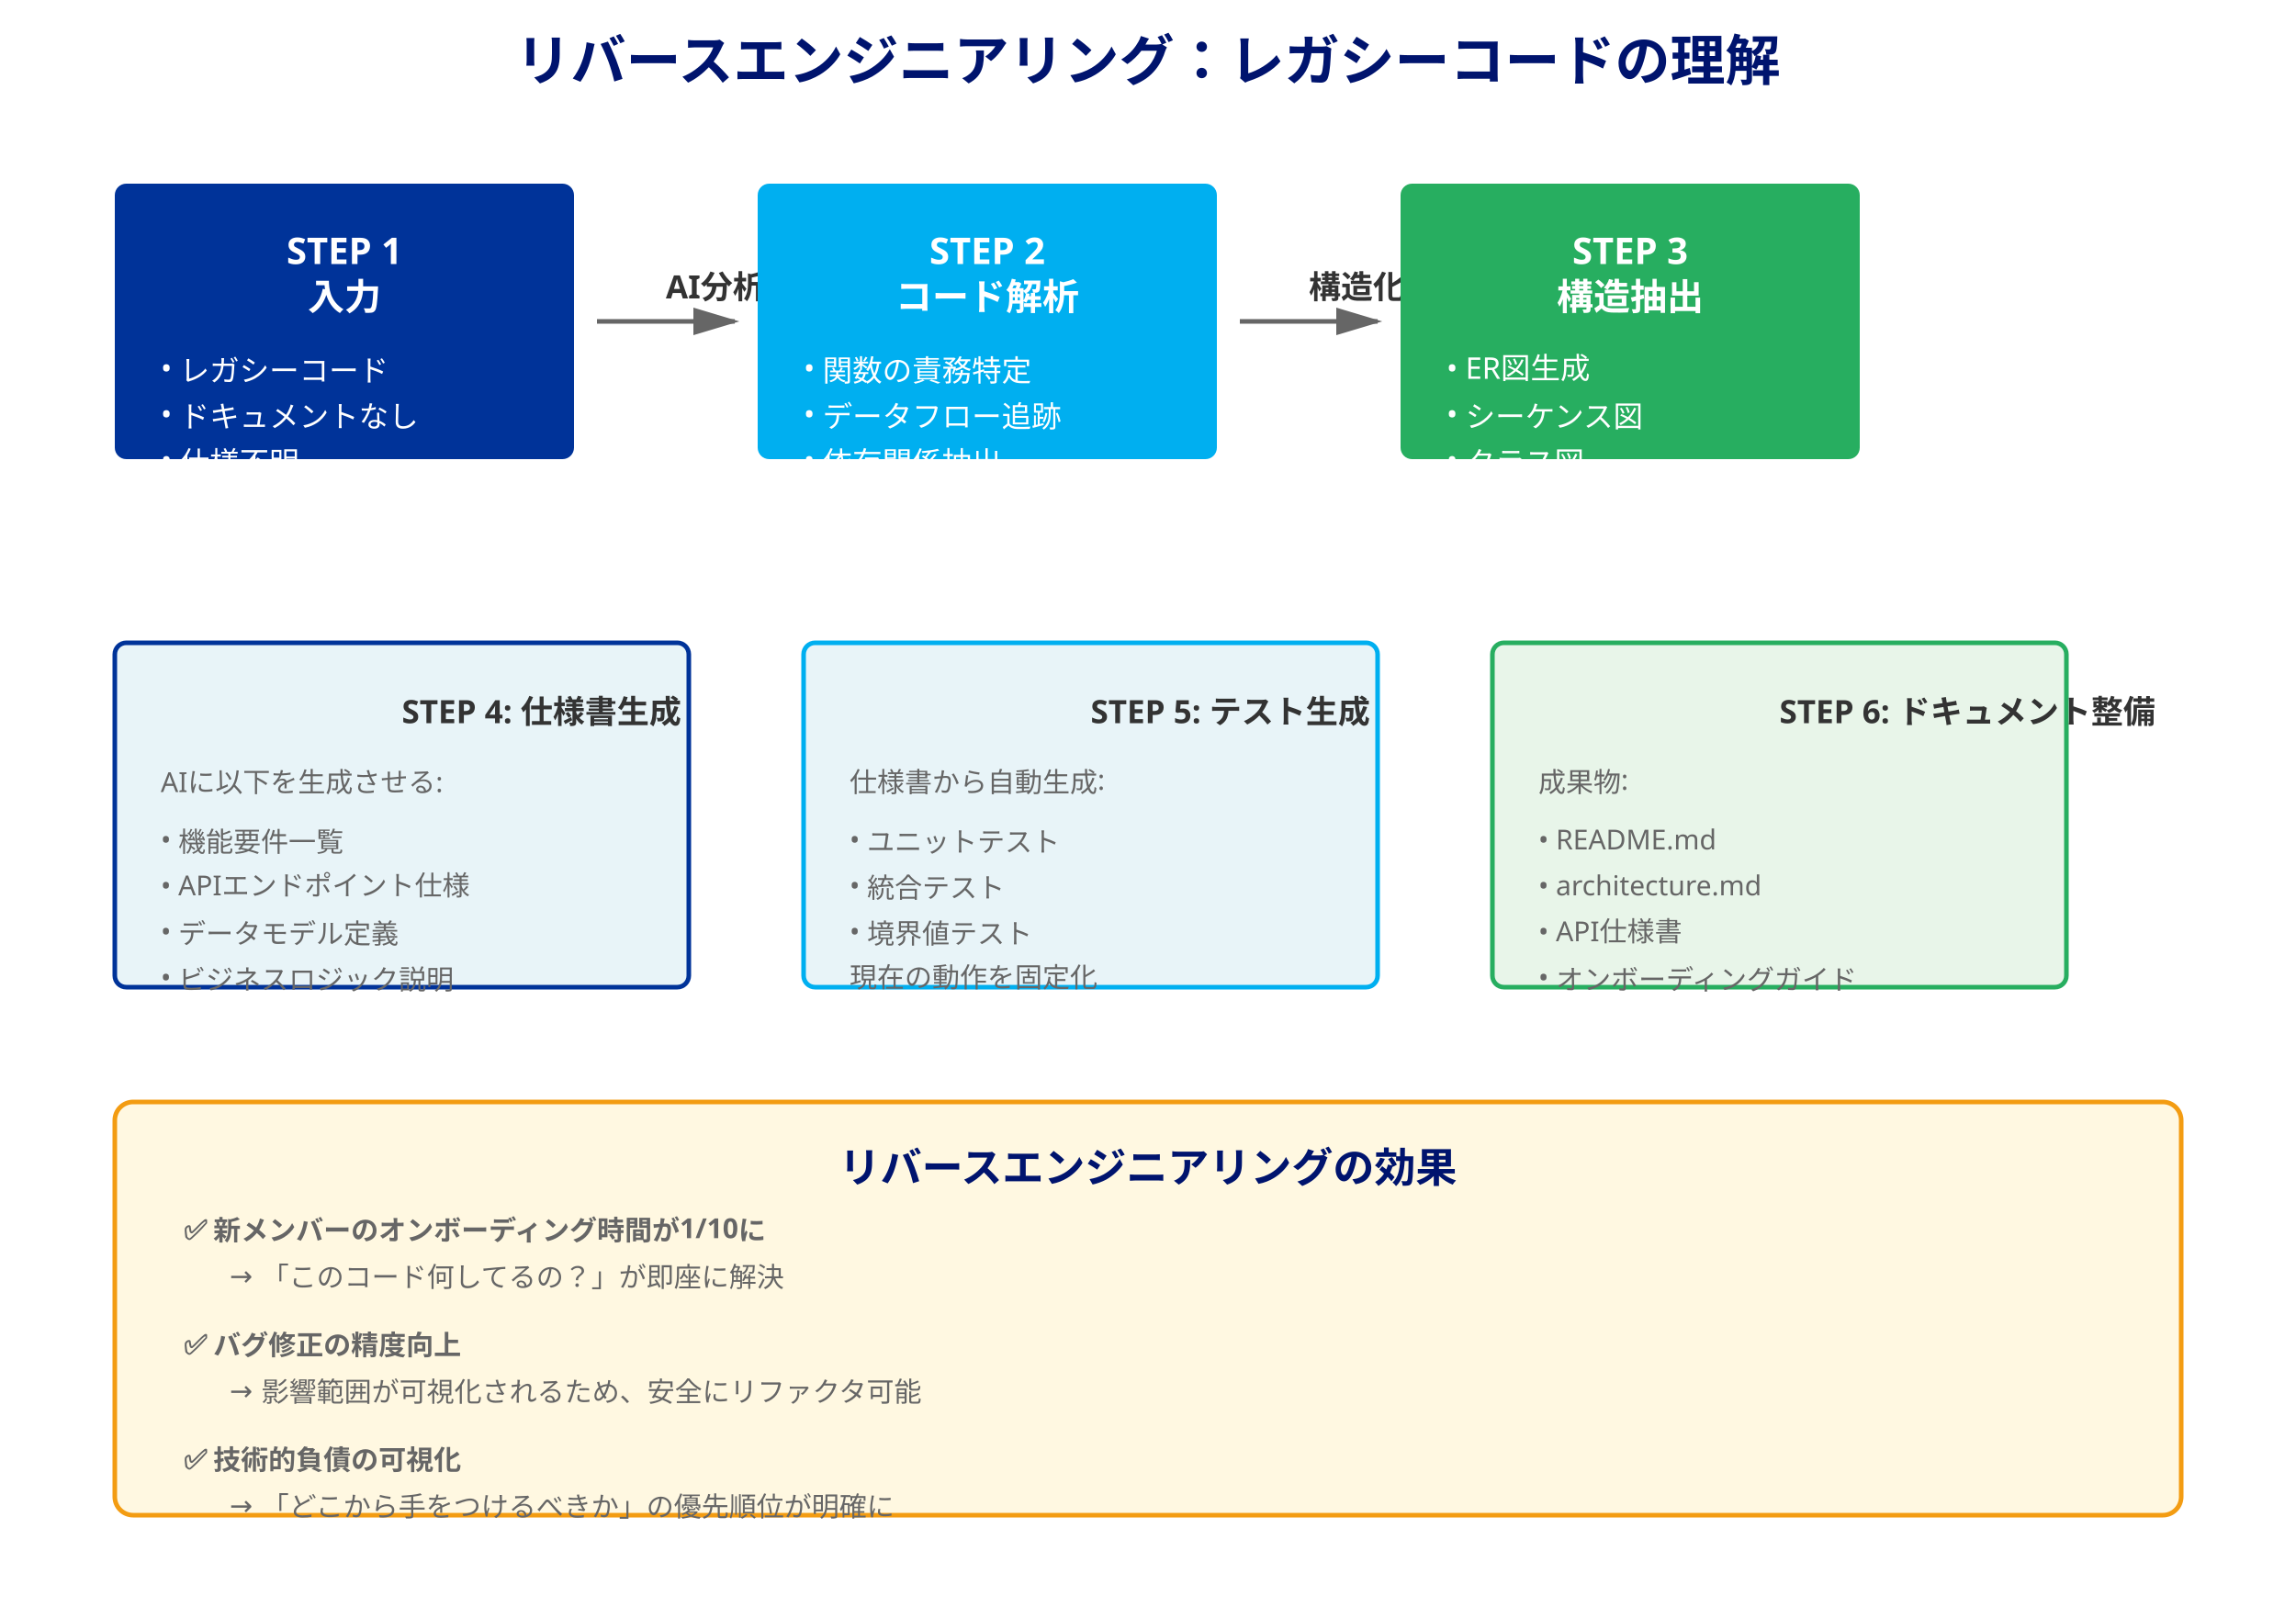
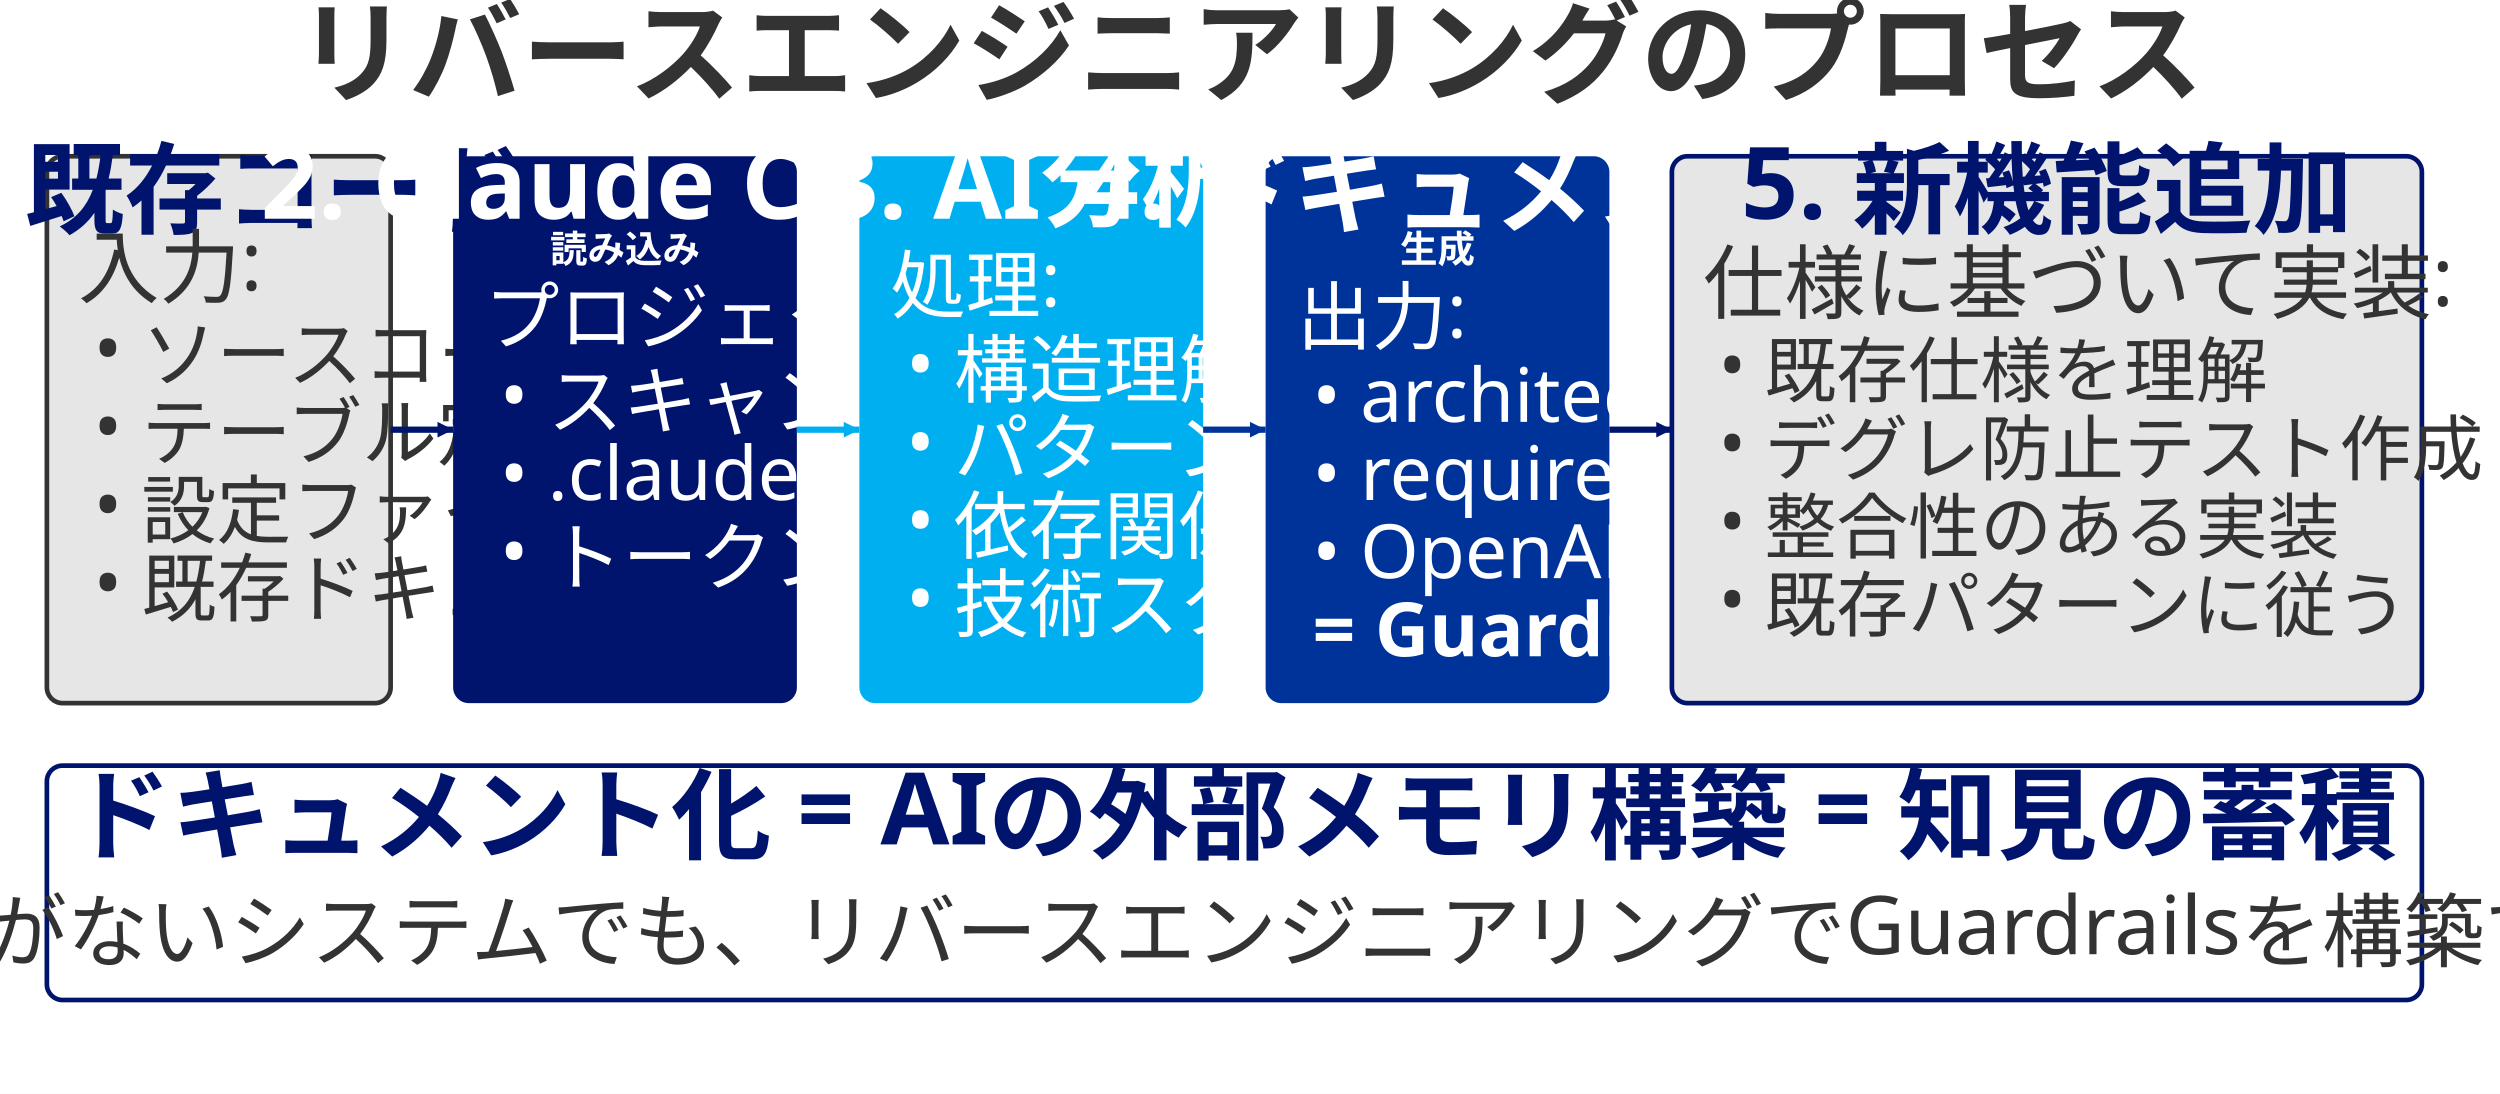
- <svg xmlns="http://www.w3.org/2000/svg" viewBox="0 0 1000 700">
+ <svg xmlns="http://www.w3.org/2000/svg" viewBox="0 0 1600 700">
  <defs>
    <style>
-       .title { font-family: 'Noto Sans JP', sans-serif; font-size: 24px; font-weight: bold; fill: #00146E; text-anchor: middle; }
-       .box-title { font-family: 'Noto Sans JP', sans-serif; font-size: 16px; font-weight: bold; fill: white; text-anchor: middle; }
-       .box-text { font-family: 'Noto Sans JP', sans-serif; font-size: 13px; fill: white; }
-       .label { font-family: 'Noto Sans JP', sans-serif; font-size: 14px; fill: #333; font-weight: bold; }
-       .desc { font-family: 'Noto Sans JP', sans-serif; font-size: 12px; fill: #666; }
-       .box-blue { fill: #003399; }
-       .box-cyan { fill: #00AFF0; }
-       .box-green { fill: #27AE60; }
+       .title { font-family: 'Noto Sans JP', sans-serif; font-size: 72px; font-weight: bold; fill: #333333; }
+       .step-title { font-family: 'Noto Sans JP', sans-serif; font-size: 64px; font-weight: bold; fill: white; }
+       .step-subtitle { font-family: 'Noto Sans JP', sans-serif; font-size: 24px; font-weight: bold; fill: white; }
+       .step-text { font-family: 'Noto Sans JP', sans-serif; font-size: 48px; fill: white; }
+       .note-text { font-family: 'Noto Sans JP', sans-serif; font-size: 44px; fill: #333333; }
+       .label { font-family: 'Noto Sans JP', sans-serif; font-size: 52px; fill: #333333; }
    </style>
  </defs>
-   <rect width="1000" height="700" fill="#FFFFFF" />
-   <text x="500" y="35" class="title">リバースエンジニアリング：レガシーコードの理解</text>
-   <rect x="50" y="80" width="200" height="120" rx="5" class="box-blue" />
-   <text x="150" y="115" class="box-title">STEP 1</text>
-   <text x="150" y="135" class="box-title">入力</text>
-   <text x="70" y="165" class="box-text">• レガシーコード</text>
-   <text x="70" y="185" class="box-text">• ドキュメントなし</text>
-   <text x="70" y="205" class="box-text">• 仕様不明</text>
-   <defs>
-     <marker id="arrow" markerWidth="10" markerHeight="10" refX="9" refY="3" orient="auto">
-       <polygon points="0 0, 10 3, 0 6" fill="#666" />
-     </marker>
-   </defs>
-   <path d="M 260 140 L 320 140" stroke="#666" stroke-width="2" marker-end="url(#arrow)" />
-   <text x="290" y="130" class="label">AI分析</text>
-   <rect x="330" y="80" width="200" height="120" rx="5" class="box-cyan" />
-   <text x="430" y="115" class="box-title">STEP 2</text>
-   <text x="430" y="135" class="box-title">コード解析</text>
-   <text x="350" y="165" class="box-text">• 関数の責務特定</text>
-   <text x="350" y="185" class="box-text">• データフロー追跡</text>
-   <text x="350" y="205" class="box-text">• 依存関係抽出</text>
-   <path d="M 540 140 L 600 140" stroke="#666" stroke-width="2" marker-end="url(#arrow)" />
-   <text x="570" y="130" class="label">構造化</text>
-   <rect x="610" y="80" width="200" height="120" rx="5" class="box-green" />
-   <text x="710" y="115" class="box-title">STEP 3</text>
-   <text x="710" y="135" class="box-title">構造抽出</text>
-   <text x="630" y="165" class="box-text">• ER図生成</text>
-   <text x="630" y="185" class="box-text">• シーケンス図</text>
-   <text x="630" y="205" class="box-text">• クラス図</text>
-   <rect x="50" y="280" width="250" height="150" rx="5" fill="#E8F4F8" stroke="#003399" stroke-width="2" />
-   <text x="175" y="315" class="label" fill="#00146E">STEP 4: 仕様書生成</text>
-   <text x="70" y="345" class="desc" fill="#333">AIに以下を生成させる:</text>
-   <text x="70" y="370" class="desc" fill="#333">• 機能要件一覧</text>
-   <text x="70" y="390" class="desc" fill="#333">• APIエンドポイント仕様</text>
-   <text x="70" y="410" class="desc" fill="#333">• データモデル定義</text>
-   <text x="70" y="430" class="desc" fill="#333">• ビジネスロジック説明</text>
-   <rect x="350" y="280" width="250" height="150" rx="5" fill="#E8F4F8" stroke="#00AFF0" stroke-width="2" />
-   <text x="475" y="315" class="label" fill="#00146E">STEP 5: テスト生成</text>
-   <text x="370" y="345" class="desc" fill="#333">仕様書から自動生成:</text>
-   <text x="370" y="370" class="desc" fill="#333">• ユニットテスト</text>
-   <text x="370" y="390" class="desc" fill="#333">• 統合テスト</text>
-   <text x="370" y="410" class="desc" fill="#333">• 境界値テスト</text>
-   <text x="370" y="430" class="desc" fill="#333">現在の動作を固定化</text>
-   <rect x="650" y="280" width="250" height="150" rx="5" fill="#E8F5E9" stroke="#27AE60" stroke-width="2" />
-   <text x="775" y="315" class="label" fill="#00146E">STEP 6: ドキュメント整備</text>
-   <text x="670" y="345" class="desc" fill="#333">成果物:</text>
-   <text x="670" y="370" class="desc" fill="#333">• README.md</text>
-   <text x="670" y="390" class="desc" fill="#333">• architecture.md</text>
-   <text x="670" y="410" class="desc" fill="#333">• API仕様書</text>
-   <text x="670" y="430" class="desc" fill="#333">• オンボーディングガイド</text>
-   <rect x="50" y="480" width="900" height="180" rx="8" fill="#FFF8E1" stroke="#F39C12" stroke-width="2" />
-   <text x="500" y="515" style="font-family: 'Noto Sans JP', sans-serif; font-size: 18px; font-weight: bold; fill: #00146E; text-anchor: middle;">
-     リバースエンジニアリングの効果
+   <rect width="1600" height="700" fill="#FFFFFF" />
+   <text x="800" y="60" class="title" text-anchor="middle">リバースエンジニアリングのプロセス</text>
+   <rect x="30" y="100" width="220" height="350" fill="#E6E6E6" stroke="#333333" stroke-width="3" rx="10" />
+   <text x="140" y="140" style="font-family: 'Noto Sans JP', sans-serif; font-size: 64px; fill: #00146E; text-anchor: middle; font-weight: bold;">1. 既存コード</text>
+   <text x="50" y="190" class="label">入力:</text>
+   <text x="60" y="240" style="font-family: 'Noto Sans JP', sans-serif; font-size: 48px; fill: #333;">• ソースコード</text>
+   <text x="60" y="290" style="font-family: 'Noto Sans JP', sans-serif; font-size: 48px; fill: #333;">• テーブル定義</text>
+   <text x="60" y="340" style="font-family: 'Noto Sans JP', sans-serif; font-size: 48px; fill: #333;">• 設定ファイル</text>
+   <text x="60" y="390" style="font-family: 'Noto Sans JP', sans-serif; font-size: 48px; fill: #333;">• 既存ドキュメント</text>
+   <line x1="250" y1="275" x2="290" y2="275" stroke="#00146E" stroke-width="4" />
+   <polygon points="290,275 280,270 280,280" fill="#00146E" />
+   <rect x="290" y="100" width="220" height="350" fill="#00146E" rx="10" />
+   <text x="400" y="140" class="step-title" text-anchor="middle">2. Claude Code</text>
+   <text x="400" y="168" class="step-subtitle" text-anchor="middle">読み込み</text>
+   <text x="310" y="220" class="step-text">プロジェクト全体:</text>
+   <text x="320" y="270" class="step-text">• スキャン</text>
+   <text x="320" y="320" class="step-text">• .claudeignore で除外</text>
+   <text x="320" y="370" class="step-text">• トークン最適化</text>
+   <line x1="510" y1="275" x2="550" y2="275" stroke="#00AFF0" stroke-width="4" />
+   <polygon points="550,275 540,270 540,280" fill="#00AFF0" />
+   <rect x="550" y="100" width="220" height="350" fill="#00AFF0" rx="10" />
+   <text x="660" y="140" class="step-title" text-anchor="middle">3. AI分析</text>
+   <text x="570" y="200" class="step-text">処理:</text>
+   <text x="580" y="250" class="step-text">• 構造理解</text>
+   <text x="580" y="300" class="step-text">• パターン抽出</text>
+   <text x="580" y="350" class="step-text">• 依存関係把握</text>
+   <text x="580" y="400" class="step-text">• 技術スタック識別</text>
+   <line x1="770" y1="275" x2="810" y2="275" stroke="#003399" stroke-width="4" />
+   <polygon points="810,275 800,270 800,280" fill="#003399" />
+   <rect x="810" y="100" width="220" height="350" fill="#003399" rx="10" />
+   <text x="920" y="140" class="step-title" text-anchor="middle">4. ドキュメント</text>
+   <text x="920" y="168" class="step-subtitle" text-anchor="middle">生成</text>
+   <text x="830" y="220" class="step-text">出力:</text>
+   <text x="840" y="270" class="step-text">• architecture.md</text>
+   <text x="840" y="320" class="step-text">• requirements.md</text>
+   <text x="840" y="370" class="step-text">• OpenAPI仕様</text>
+   <text x="840" y="420" class="step-text" font-weight="bold">= Guardrails構築</text>
+   <line x1="1030" y1="275" x2="1070" y2="275" stroke="#00146E" stroke-width="4" />
+   <polygon points="1070,275 1060,270 1060,280" fill="#00146E" />
+   <rect x="1070" y="100" width="480" height="350" fill="#E6E6E6" stroke="#00146E" stroke-width="3" rx="10" />
+   <text x="1310" y="140" style="font-family: 'Noto Sans JP', sans-serif; font-size: 64px; fill: #00146E; text-anchor: middle; font-weight: bold;">5. 新機能追加</text>
+   <text x="1090" y="200" class="label">仕様に基づいて実装:</text>
+   <text x="1100" y="250" style="font-family: 'Noto Sans JP', sans-serif; font-size: 46px; fill: #333;">• 既存仕様を理解</text>
+   <text x="1100" y="300" style="font-family: 'Noto Sans JP', sans-serif; font-size: 46px; fill: #333;">• デグレ防止テスト作成</text>
+   <text x="1100" y="350" style="font-family: 'Noto Sans JP', sans-serif; font-size: 46px; fill: #333;">• 整合性のある実装</text>
+   <text x="1100" y="400" style="font-family: 'Noto Sans JP', sans-serif; font-size: 46px; fill: #333;">• 既存パターンに従う</text>
+   <rect x="30" y="490" width="1520" height="150" fill="#FFFFFF" stroke="#00146E" stroke-width="3" rx="10" />
+   <text x="790" y="545" style="font-family: 'Noto Sans JP', sans-serif; font-size: 64px; fill: #00146E; text-anchor: middle; font-weight: bold;">
+     ドキュメント化 = AIの外部メモリ構築 = 知見の蓄積
  </text>
-   <g transform="translate(80, 540)">
-     <text x="0" y="0" class="desc" fill="#333" font-weight="bold">✅ 新メンバーのオンボーディング時間が1/10に</text>
-     <text x="20" y="20" class="desc" fill="#666">→ 「このコード何してるの？」が即座に解決</text>
-     <text x="0" y="50" class="desc" fill="#333" font-weight="bold">✅ バグ修正の精度向上</text>
-     <text x="20" y="70" class="desc" fill="#666">→ 影響範囲が可視化されるため、安全にリファクタ可能</text>
-     <text x="0" y="100" class="desc" fill="#333" font-weight="bold">✅ 技術的負債の可視化</text>
-     <text x="20" y="120" class="desc" fill="#666">→ 「どこから手をつけるべきか」の優先順位が明確に</text>
-   </g>
+   <text x="790" y="615" style="font-family: 'Noto Sans JP', sans-serif; font-size: 52px; fill: #333333; text-anchor: middle;">
+     仕様書がないシステムでも、リバースエンジニアリングでGuardrailsを構築できる
+   </text>
</svg>
